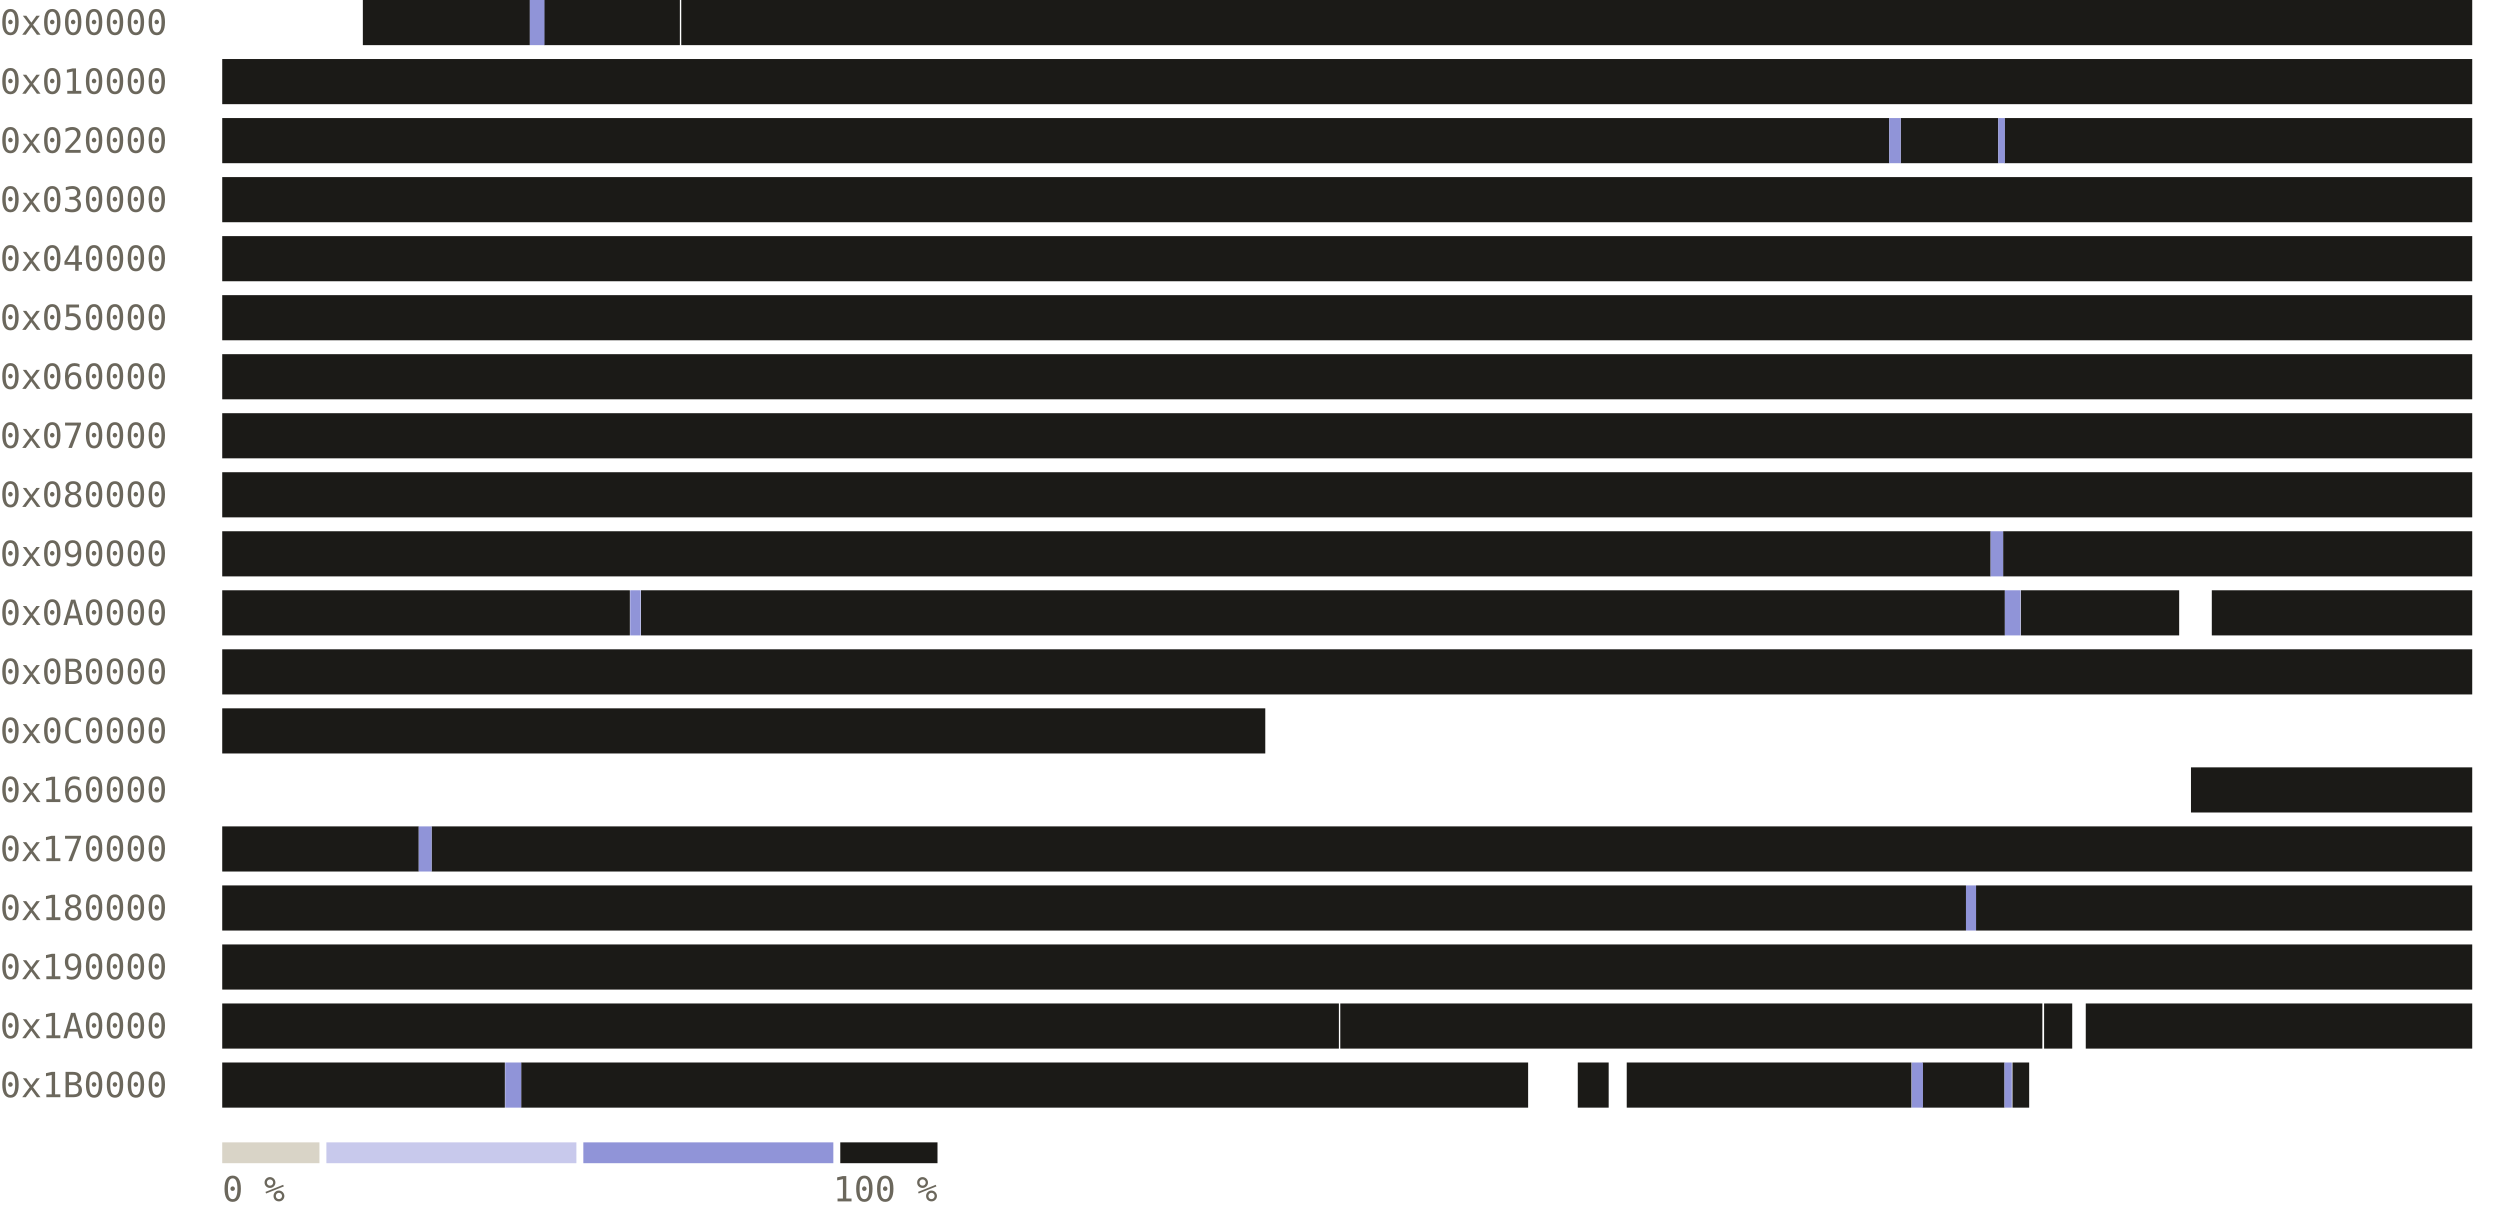
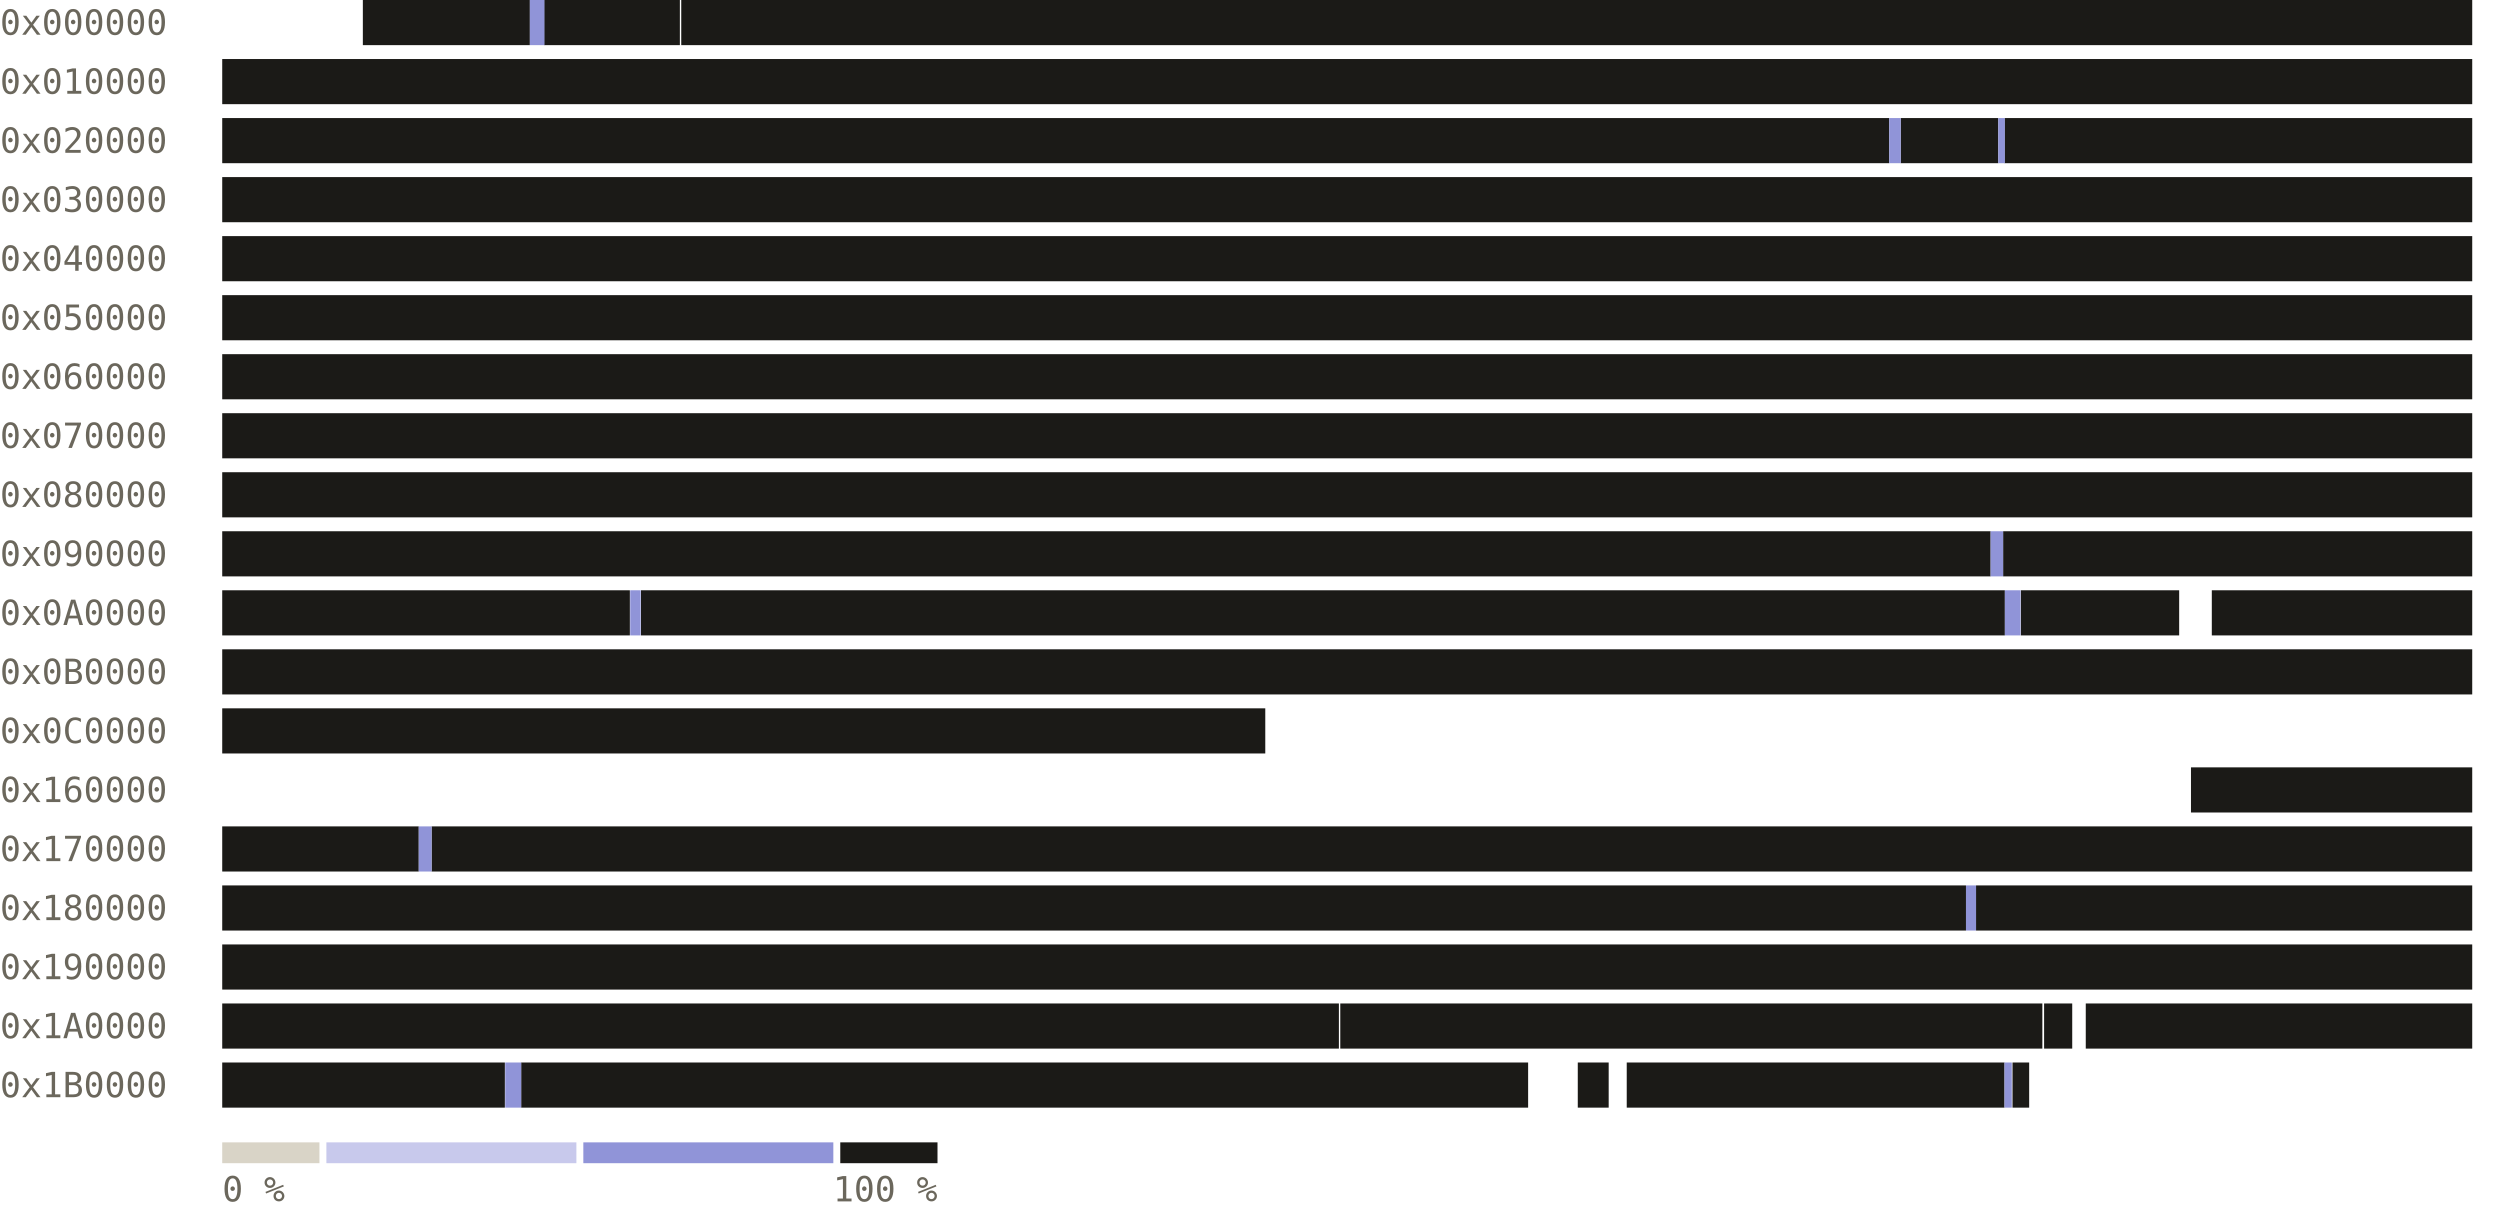
<svg xmlns="http://www.w3.org/2000/svg" viewBox="0 0 720 350" width="720" height="350">
  <style>text{font:10px monospace;fill:#6b675c}.q0{fill:#d9d4c7}.q1{fill:#e3e2f2}.q2{fill:#d6d6ef}.q3{fill:#c8c9ec}.q4{fill:#babce8}.q5{fill:#acafe4}.q6{fill:#9ea2df}.q7{fill:#9094d8}.q8{fill:#8186cf}.q9{fill:#7277c4}.q10{fill:#1b1a17}@media (prefers-color-scheme:dark){text{fill:#a8a293}.q0{fill:#4a463d}.q1{fill:#35375a}.q2{fill:#3c3f66}.q3{fill:#444772}.q4{fill:#4d517f}.q5{fill:#575b8c}.q6{fill:#62669a}.q7{fill:#6e72a8}.q8{fill:#7b7fb6}.q9{fill:#888cc4}.q10{fill:#d6d0bd}}</style>
  <text x="0" y="10">0x000000</text>
  <text x="0" y="27">0x010000</text>
  <text x="0" y="44">0x020000</text>
  <text x="0" y="61">0x030000</text>
  <text x="0" y="78">0x040000</text>
  <text x="0" y="95">0x050000</text>
  <text x="0" y="112">0x060000</text>
  <text x="0" y="129">0x070000</text>
  <text x="0" y="146">0x080000</text>
  <text x="0" y="163">0x090000</text>
  <text x="0" y="180">0x0A0000</text>
  <text x="0" y="197">0x0B0000</text>
  <text x="0" y="214">0x0C0000</text>
  <text x="0" y="231">0x160000</text>
  <text x="0" y="248">0x170000</text>
  <text x="0" y="265">0x180000</text>
  <text x="0" y="282">0x190000</text>
  <text x="0" y="299">0x1A0000</text>
  <text x="0" y="316">0x1B0000</text>
-   <path class="q10" d="M104.5 0h48.1v13h-48.1zM156.7 0h39.1v13h-39.1zM196.2 0h515.8v13h-515.8zM64 17h648v13h-648zM64 34h480.1v13h-480.1zM547.4 34h28.1v13h-28.1zM577.3 34h134.7v13h-134.7zM64 51h648v13h-648zM64 68h648v13h-648zM64 85h648v13h-648zM64 102h648v13h-648zM64 119h648v13h-648zM64 136h648v13h-648zM64 153h509.3v13h-509.3zM576.9 153h135.1v13h-135.1zM64 170h117.4v13h-117.4zM184.6 170h392.8v13h-392.8zM582 170h45.6v13h-45.6zM637 170h75v13h-75zM64 187h648v13h-648zM64 204h300.4v13h-300.4zM631 221h81v13h-81zM64 238h56.6v13h-56.6zM124.3 238h587.7v13h-587.7zM64 255h502.2v13h-502.2zM569.1 255h142.9v13h-142.9zM64 272h648v13h-648zM64 289h321.6v13h-321.6zM386 289h202.2v13h-202.2zM588.7 289h8.1v13h-8.1zM600.7 289h111.3v13h-111.3zM64 306h81.4v13h-81.4zM150.1 306h290v13h-290zM454.4 306h8.9v13h-8.9zM468.5 306h82v13h-82zM553.7 306h23.6v13h-23.6zM579.6 306h4.8v13h-4.8z" />
-   <path class="q7" d="M152.6 0h4.2v13h-4.2zM544.1 34h3.3v13h-3.3zM575.5 34h1.9v13h-1.9zM573.3 153h3.6v13h-3.6zM181.5 170h3v13h-3zM577.4 170h4.5v13h-4.5zM120.6 238h3.7v13h-3.7zM566.2 255h2.9v13h-2.9zM145.5 306h4.6v13h-4.6zM550.6 306h3.2v13h-3.2zM577.3 306h2.1v13h-2.1z" />
+   <path class="q10" d="M104.5 0h48.1v13h-48.1zM156.7 0h39.1v13h-39.1zM196.2 0h515.8v13h-515.8zM64 17h648v13h-648zM64 34h480.1v13h-480.1zM547.4 34h28.1v13h-28.1zM577.3 34h134.7v13h-134.7zM64 51h648v13h-648zM64 68h648v13h-648zM64 85h648v13h-648zM64 102h648v13h-648zM64 119h648v13h-648zM64 136h648v13h-648zM64 153h509.3v13h-509.3zM576.9 153h135.1v13h-135.1zM64 170h117.4v13h-117.4zM184.6 170h392.8v13h-392.8zM582 170h45.6v13h-45.6zM637 170h75v13h-75zM64 187h648v13h-648zM64 204h300.4v13h-300.4zM631 221h81v13h-81zM64 238h56.6v13h-56.6zM124.3 238h587.7v13h-587.7zM64 255h502.2v13h-502.2zM569.1 255h142.9v13h-142.9zM64 272h648v13h-648zM64 289h321.6v13h-321.6zM386 289h202.2v13h-202.2zM588.7 289h8.1v13h-8.1zM600.7 289h111.3v13h-111.3zM64 306h81.4v13h-81.4zM150.1 306h290v13h-290zM454.4 306h8.9v13h-8.9zM468.5 306h108.8v13h-108.8zM579.6 306h4.8v13h-4.8z" />
+   <path class="q7" d="M152.6 0h4.2v13h-4.2zM544.1 34h3.3v13h-3.3zM575.5 34h1.9v13h-1.9zM573.3 153h3.6v13h-3.6zM181.5 170h3v13h-3zM577.4 170h4.5v13h-4.5zM120.6 238h3.7v13h-3.7zM566.2 255h2.9v13h-2.9zM145.5 306h4.6v13h-4.6zM577.3 306h2.1v13h-2.1z" />
  <rect class="q0" x="64" y="329" width="28" height="6" />
  <rect class="q3" x="94" y="329" width="72" height="6" />
  <rect class="q7" x="168" y="329" width="72" height="6" />
  <rect class="q10" x="242" y="329" width="28" height="6" />
  <text x="64" y="346">0 %</text>
  <text x="270" y="346" text-anchor="end">100 %</text>
</svg>
